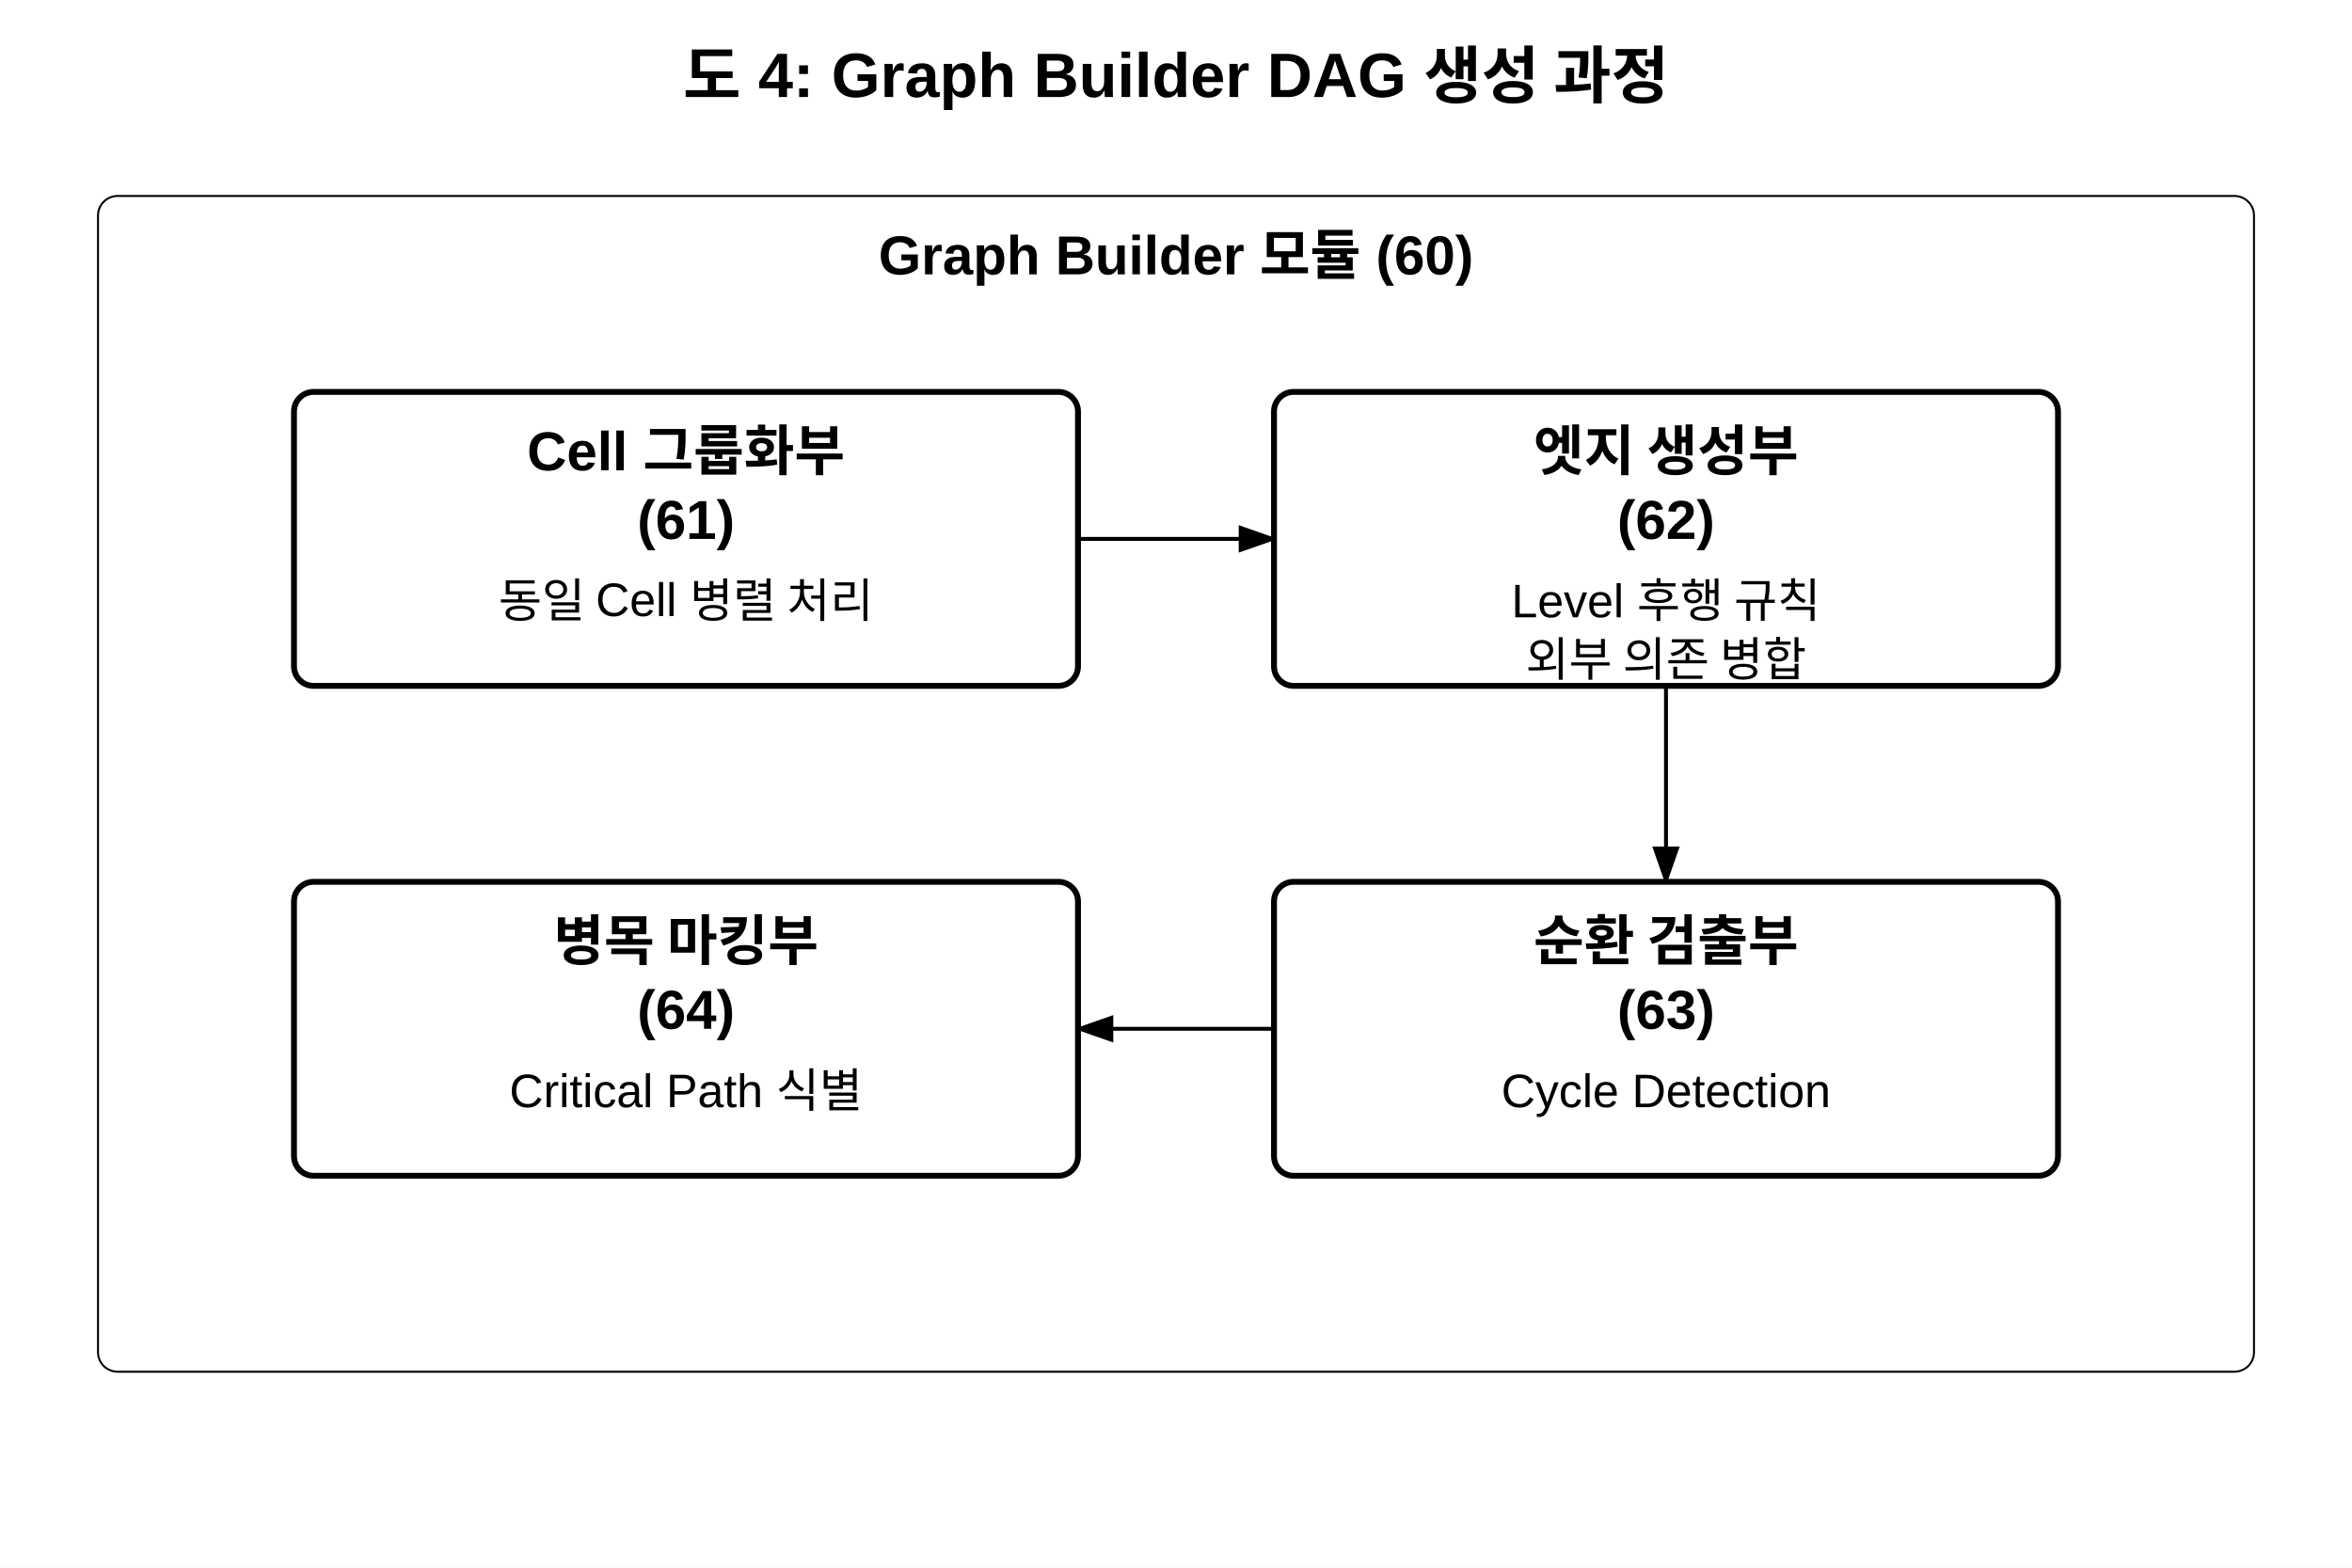
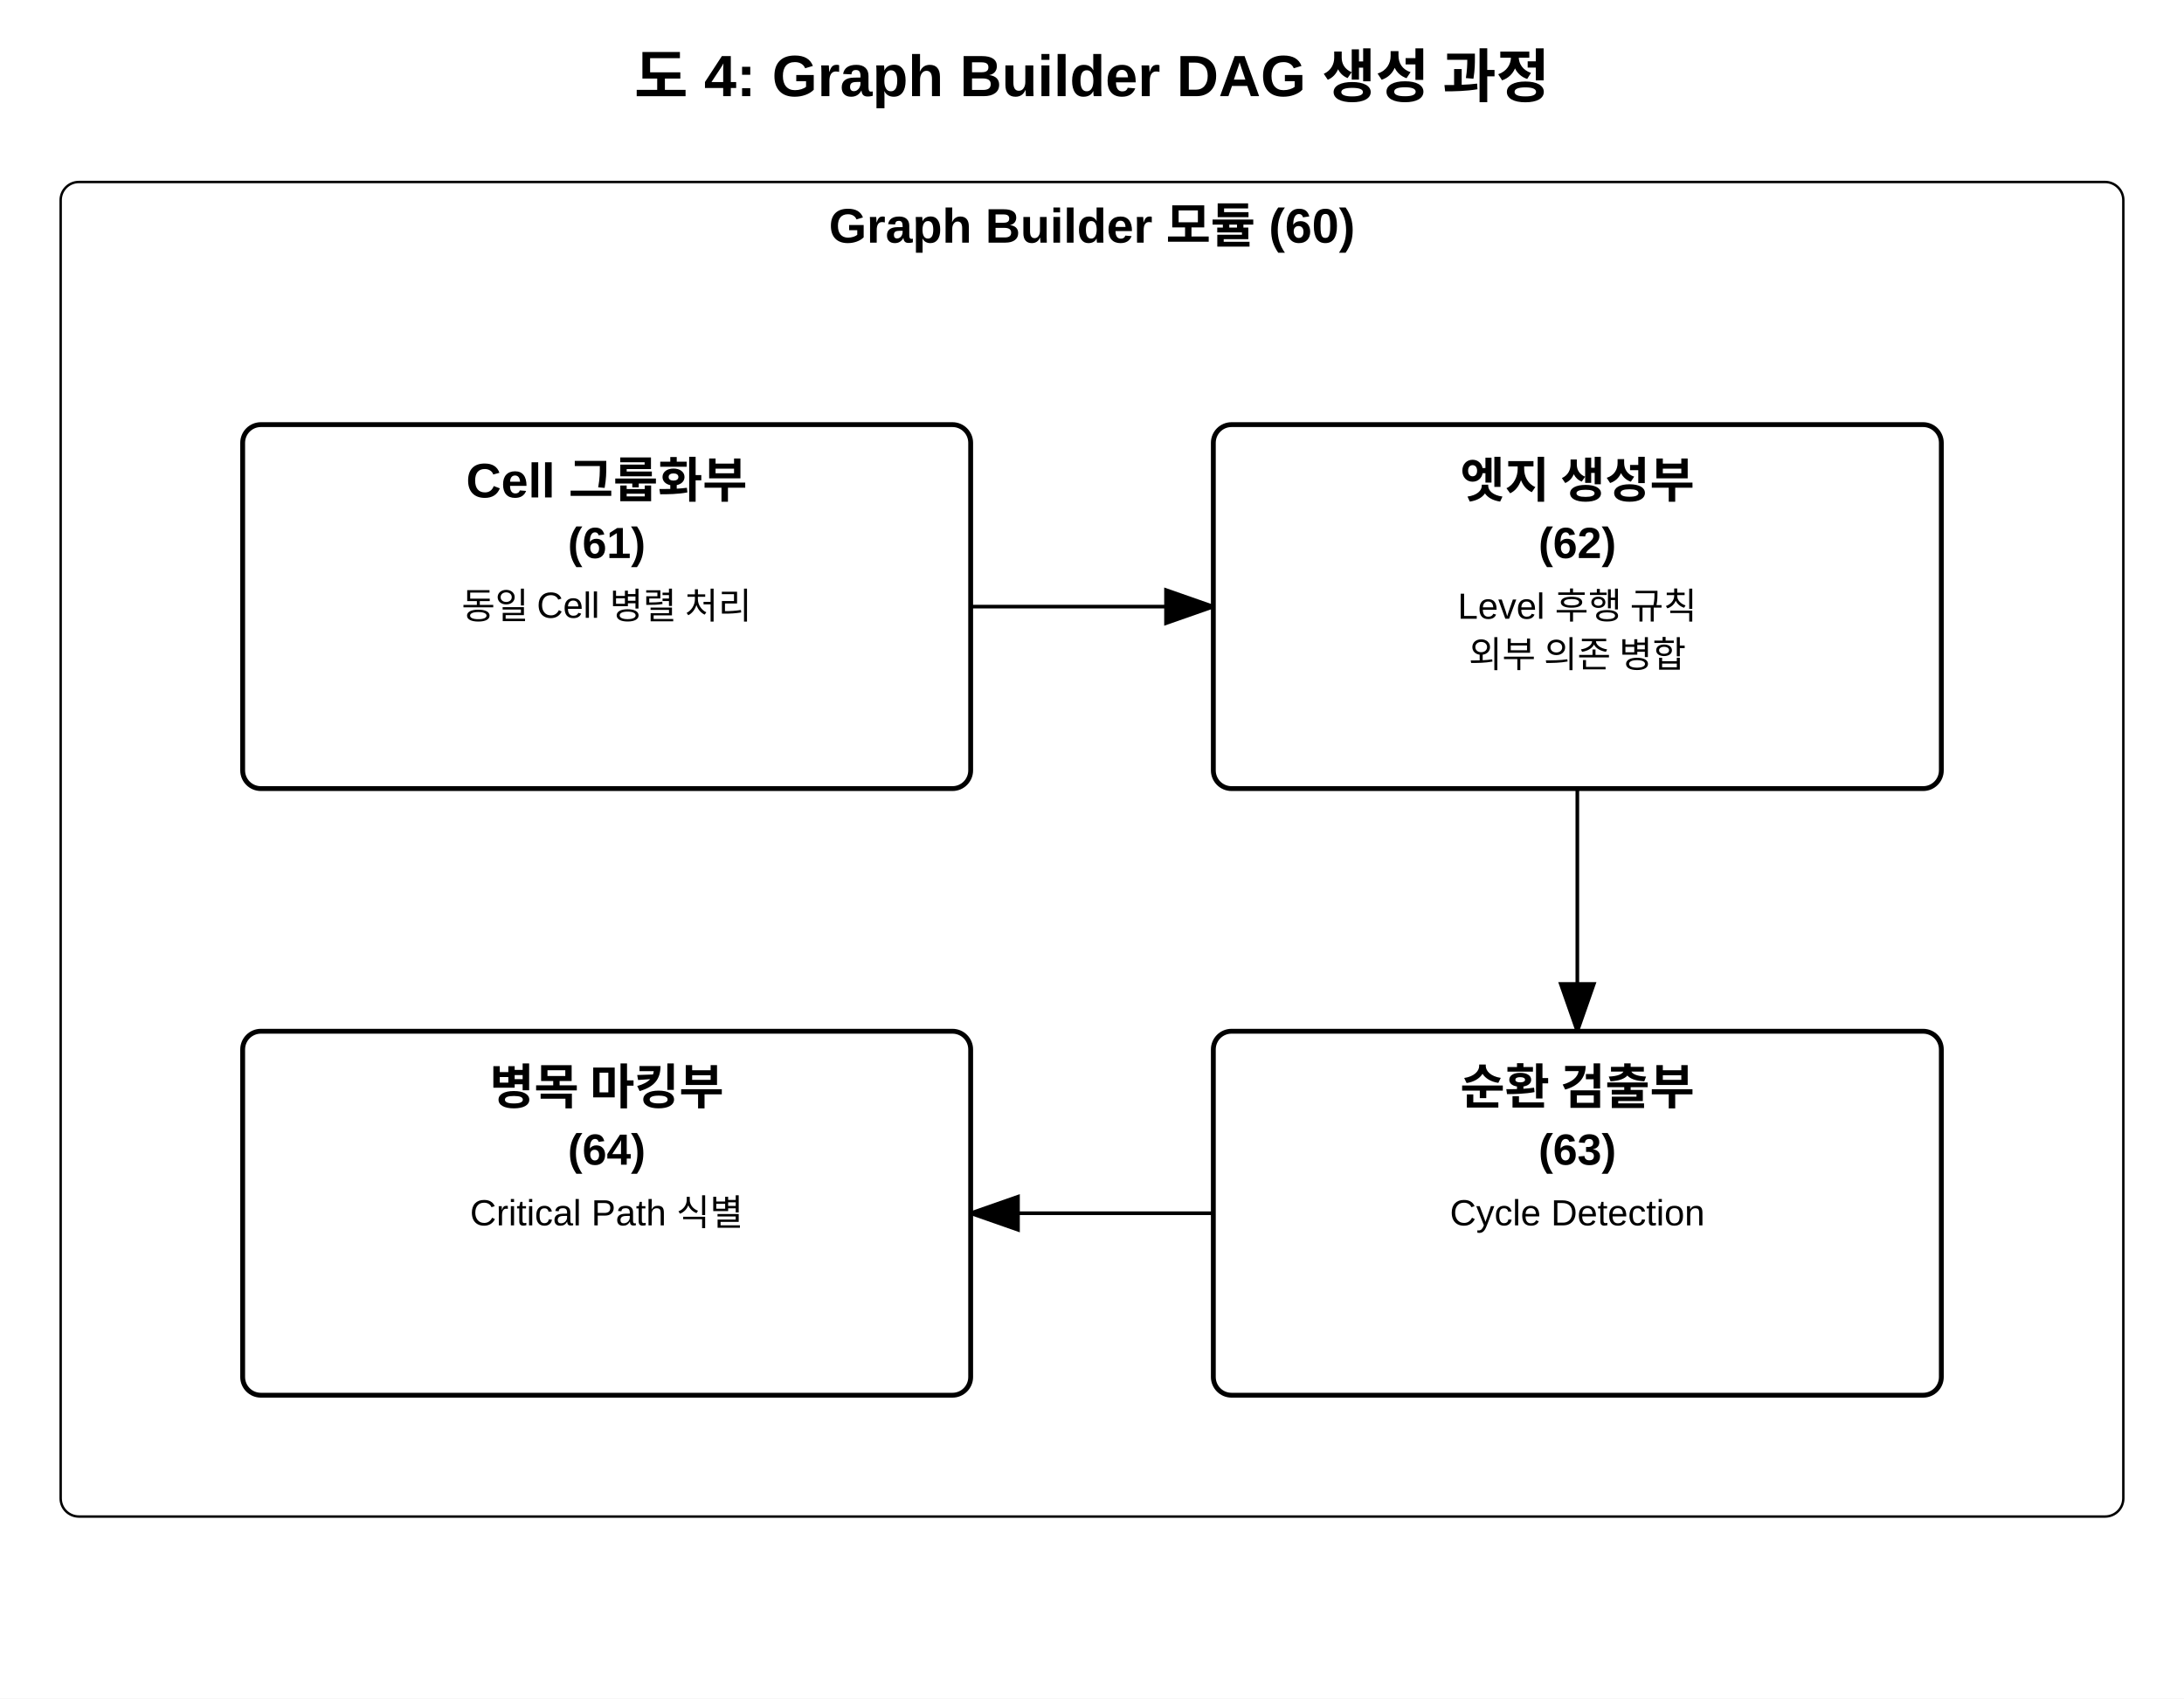
- <svg xmlns="http://www.w3.org/2000/svg" width="1200" height="800" viewBox="0 0 1200 800">
+ <svg xmlns="http://www.w3.org/2000/svg" width="1800" height="1400" viewBox="0 0 1800 1400">
  <rect width="100%" height="100%" fill="white" />
  <defs>
-     <marker id="arrowhead" markerWidth="10" markerHeight="7" refX="9" refY="3.5" orient="auto">
-       <polygon points="0 0, 10 3.5, 0 7" fill="black" />
+     <marker id="arrowhead" markerWidth="15" markerHeight="10.5" refX="13.5" refY="5.25" orient="auto">
+       <polygon points="0 0, 15 5.25, 0 10.5" fill="black" />
    </marker>
  </defs>
-   <text x="600" y="50" text-anchor="middle" font-family="Malgun Gothic, AppleGothic, Dotum, Arial, sans-serif" font-size="32" font-weight="bold">도 4: Graph Builder DAG 생성 과정</text>
-   <rect x="50" y="100" width="1100" height="600" fill="white" stroke="black" stroke-width="1" rx="10" />
-   <text x="600" y="140" text-anchor="middle" font-family="Malgun Gothic, AppleGothic, Dotum, Arial, sans-serif" font-size="28" font-weight="bold">Graph Builder 모듈 (60)</text>
-   <rect x="150" y="200" width="400" height="150" fill="white" stroke="black" stroke-width="3" rx="10" />
-   <text x="350.0" y="240" text-anchor="middle" font-family="Malgun Gothic, AppleGothic, Dotum, Arial, sans-serif" font-size="28" font-weight="bold">Cell 그룹화부</text>
-   <text x="350.0" y="275" text-anchor="middle" font-family="Malgun Gothic, AppleGothic, Dotum, Arial, sans-serif" font-size="28" font-weight="bold">(61)</text>
-   <text x="350.0" y="315" text-anchor="middle" font-family="Malgun Gothic, AppleGothic, Dotum, Arial, sans-serif" font-size="24" font-weight="normal">동일 Cell 병렬 처리</text>
-   <line x1="550" y1="275" x2="650" y2="275" stroke="black" stroke-width="2" marker-end="url(#arrowhead)" />
-   <rect x="650" y="200" width="400" height="150" fill="white" stroke="black" stroke-width="3" rx="10" />
-   <text x="850.0" y="240" text-anchor="middle" font-family="Malgun Gothic, AppleGothic, Dotum, Arial, sans-serif" font-size="28" font-weight="bold">엣지 생성부</text>
-   <text x="850.0" y="275" text-anchor="middle" font-family="Malgun Gothic, AppleGothic, Dotum, Arial, sans-serif" font-size="28" font-weight="bold">(62)</text>
-   <text x="850.0" y="315" text-anchor="middle" font-family="Malgun Gothic, AppleGothic, Dotum, Arial, sans-serif" font-size="24" font-weight="normal">Level 후행 규칙</text>
-   <text x="850.0" y="345" text-anchor="middle" font-family="Malgun Gothic, AppleGothic, Dotum, Arial, sans-serif" font-size="24" font-weight="normal">외부 의존 병합</text>
-   <line x1="850" y1="350" x2="850" y2="450" stroke="black" stroke-width="2" marker-end="url(#arrowhead)" />
-   <rect x="650" y="450" width="400" height="150" fill="white" stroke="black" stroke-width="3" rx="10" />
-   <text x="850.0" y="490" text-anchor="middle" font-family="Malgun Gothic, AppleGothic, Dotum, Arial, sans-serif" font-size="28" font-weight="bold">순환 검출부</text>
-   <text x="850.0" y="525" text-anchor="middle" font-family="Malgun Gothic, AppleGothic, Dotum, Arial, sans-serif" font-size="28" font-weight="bold">(63)</text>
-   <text x="850.0" y="565" text-anchor="middle" font-family="Malgun Gothic, AppleGothic, Dotum, Arial, sans-serif" font-size="24" font-weight="normal">Cycle Detection</text>
-   <line x1="650" y1="525" x2="550" y2="525" stroke="black" stroke-width="2" marker-end="url(#arrowhead)" />
-   <rect x="150" y="450" width="400" height="150" fill="white" stroke="black" stroke-width="3" rx="10" />
-   <text x="350.0" y="490" text-anchor="middle" font-family="Malgun Gothic, AppleGothic, Dotum, Arial, sans-serif" font-size="28" font-weight="bold">병목 마킹부</text>
-   <text x="350.0" y="525" text-anchor="middle" font-family="Malgun Gothic, AppleGothic, Dotum, Arial, sans-serif" font-size="28" font-weight="bold">(64)</text>
-   <text x="350.0" y="565" text-anchor="middle" font-family="Malgun Gothic, AppleGothic, Dotum, Arial, sans-serif" font-size="24" font-weight="normal">Critical Path 식별</text>
+   <text x="900" y="80" text-anchor="middle" font-family="Malgun Gothic, AppleGothic, Dotum, Arial, sans-serif" font-size="48" font-weight="bold">도 4: Graph Builder DAG 생성 과정</text>
+   <rect x="50" y="150" width="1700" height="1100" fill="white" stroke="black" stroke-width="2" rx="15" />
+   <text x="900" y="200" text-anchor="middle" font-family="Malgun Gothic, AppleGothic, Dotum, Arial, sans-serif" font-size="40" font-weight="bold">Graph Builder 모듈 (60)</text>
+   <rect x="200" y="350" width="600" height="300" fill="white" stroke="black" stroke-width="4" rx="15" />
+   <text x="500.0" y="410" text-anchor="middle" font-family="Malgun Gothic, AppleGothic, Dotum, Arial, sans-serif" font-size="40" font-weight="bold">Cell 그룹화부</text>
+   <text x="500.0" y="460" text-anchor="middle" font-family="Malgun Gothic, AppleGothic, Dotum, Arial, sans-serif" font-size="36" font-weight="bold">(61)</text>
+   <text x="500.0" y="510" text-anchor="middle" font-family="Malgun Gothic, AppleGothic, Dotum, Arial, sans-serif" font-size="30" font-weight="normal">동일 Cell 병렬 처리</text>
+   <line x1="800" y1="500" x2="1000" y2="500" stroke="black" stroke-width="3" marker-end="url(#arrowhead)" />
+   <rect x="1000" y="350" width="600" height="300" fill="white" stroke="black" stroke-width="4" rx="15" />
+   <text x="1300.0" y="410" text-anchor="middle" font-family="Malgun Gothic, AppleGothic, Dotum, Arial, sans-serif" font-size="40" font-weight="bold">엣지 생성부</text>
+   <text x="1300.0" y="460" text-anchor="middle" font-family="Malgun Gothic, AppleGothic, Dotum, Arial, sans-serif" font-size="36" font-weight="bold">(62)</text>
+   <text x="1300.0" y="510" text-anchor="middle" font-family="Malgun Gothic, AppleGothic, Dotum, Arial, sans-serif" font-size="30" font-weight="normal">Level 후행 규칙</text>
+   <text x="1300.0" y="550" text-anchor="middle" font-family="Malgun Gothic, AppleGothic, Dotum, Arial, sans-serif" font-size="30" font-weight="normal">외부 의존 병합</text>
+   <line x1="1300" y1="650" x2="1300" y2="850" stroke="black" stroke-width="3" marker-end="url(#arrowhead)" />
+   <rect x="1000" y="850" width="600" height="300" fill="white" stroke="black" stroke-width="4" rx="15" />
+   <text x="1300.0" y="910" text-anchor="middle" font-family="Malgun Gothic, AppleGothic, Dotum, Arial, sans-serif" font-size="40" font-weight="bold">순환 검출부</text>
+   <text x="1300.0" y="960" text-anchor="middle" font-family="Malgun Gothic, AppleGothic, Dotum, Arial, sans-serif" font-size="36" font-weight="bold">(63)</text>
+   <text x="1300.0" y="1010" text-anchor="middle" font-family="Malgun Gothic, AppleGothic, Dotum, Arial, sans-serif" font-size="30" font-weight="normal">Cycle Detection</text>
+   <line x1="1000" y1="1000" x2="800" y2="1000" stroke="black" stroke-width="3" marker-end="url(#arrowhead)" />
+   <rect x="200" y="850" width="600" height="300" fill="white" stroke="black" stroke-width="4" rx="15" />
+   <text x="500.0" y="910" text-anchor="middle" font-family="Malgun Gothic, AppleGothic, Dotum, Arial, sans-serif" font-size="40" font-weight="bold">병목 마킹부</text>
+   <text x="500.0" y="960" text-anchor="middle" font-family="Malgun Gothic, AppleGothic, Dotum, Arial, sans-serif" font-size="36" font-weight="bold">(64)</text>
+   <text x="500.0" y="1010" text-anchor="middle" font-family="Malgun Gothic, AppleGothic, Dotum, Arial, sans-serif" font-size="30" font-weight="normal">Critical Path 식별</text>
</svg>
